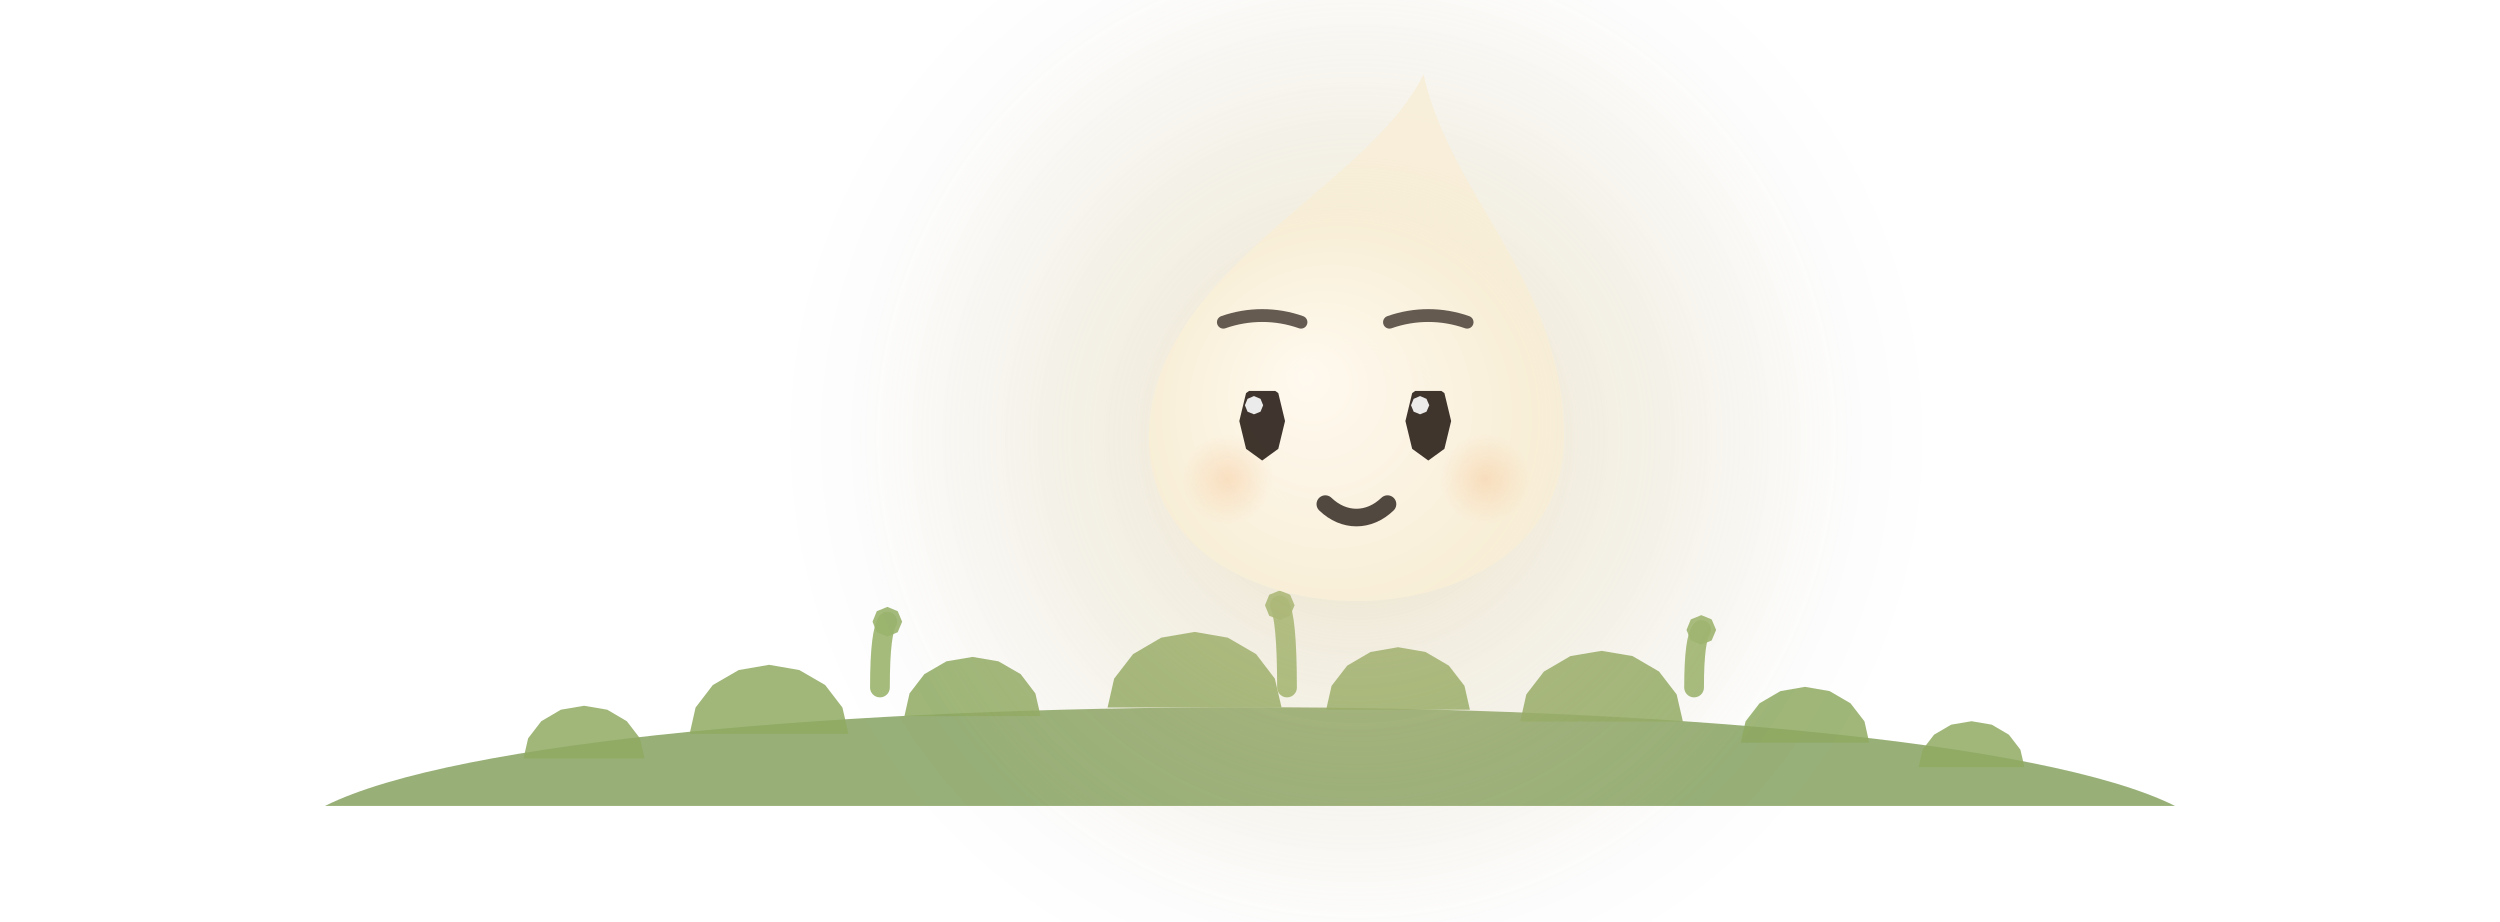
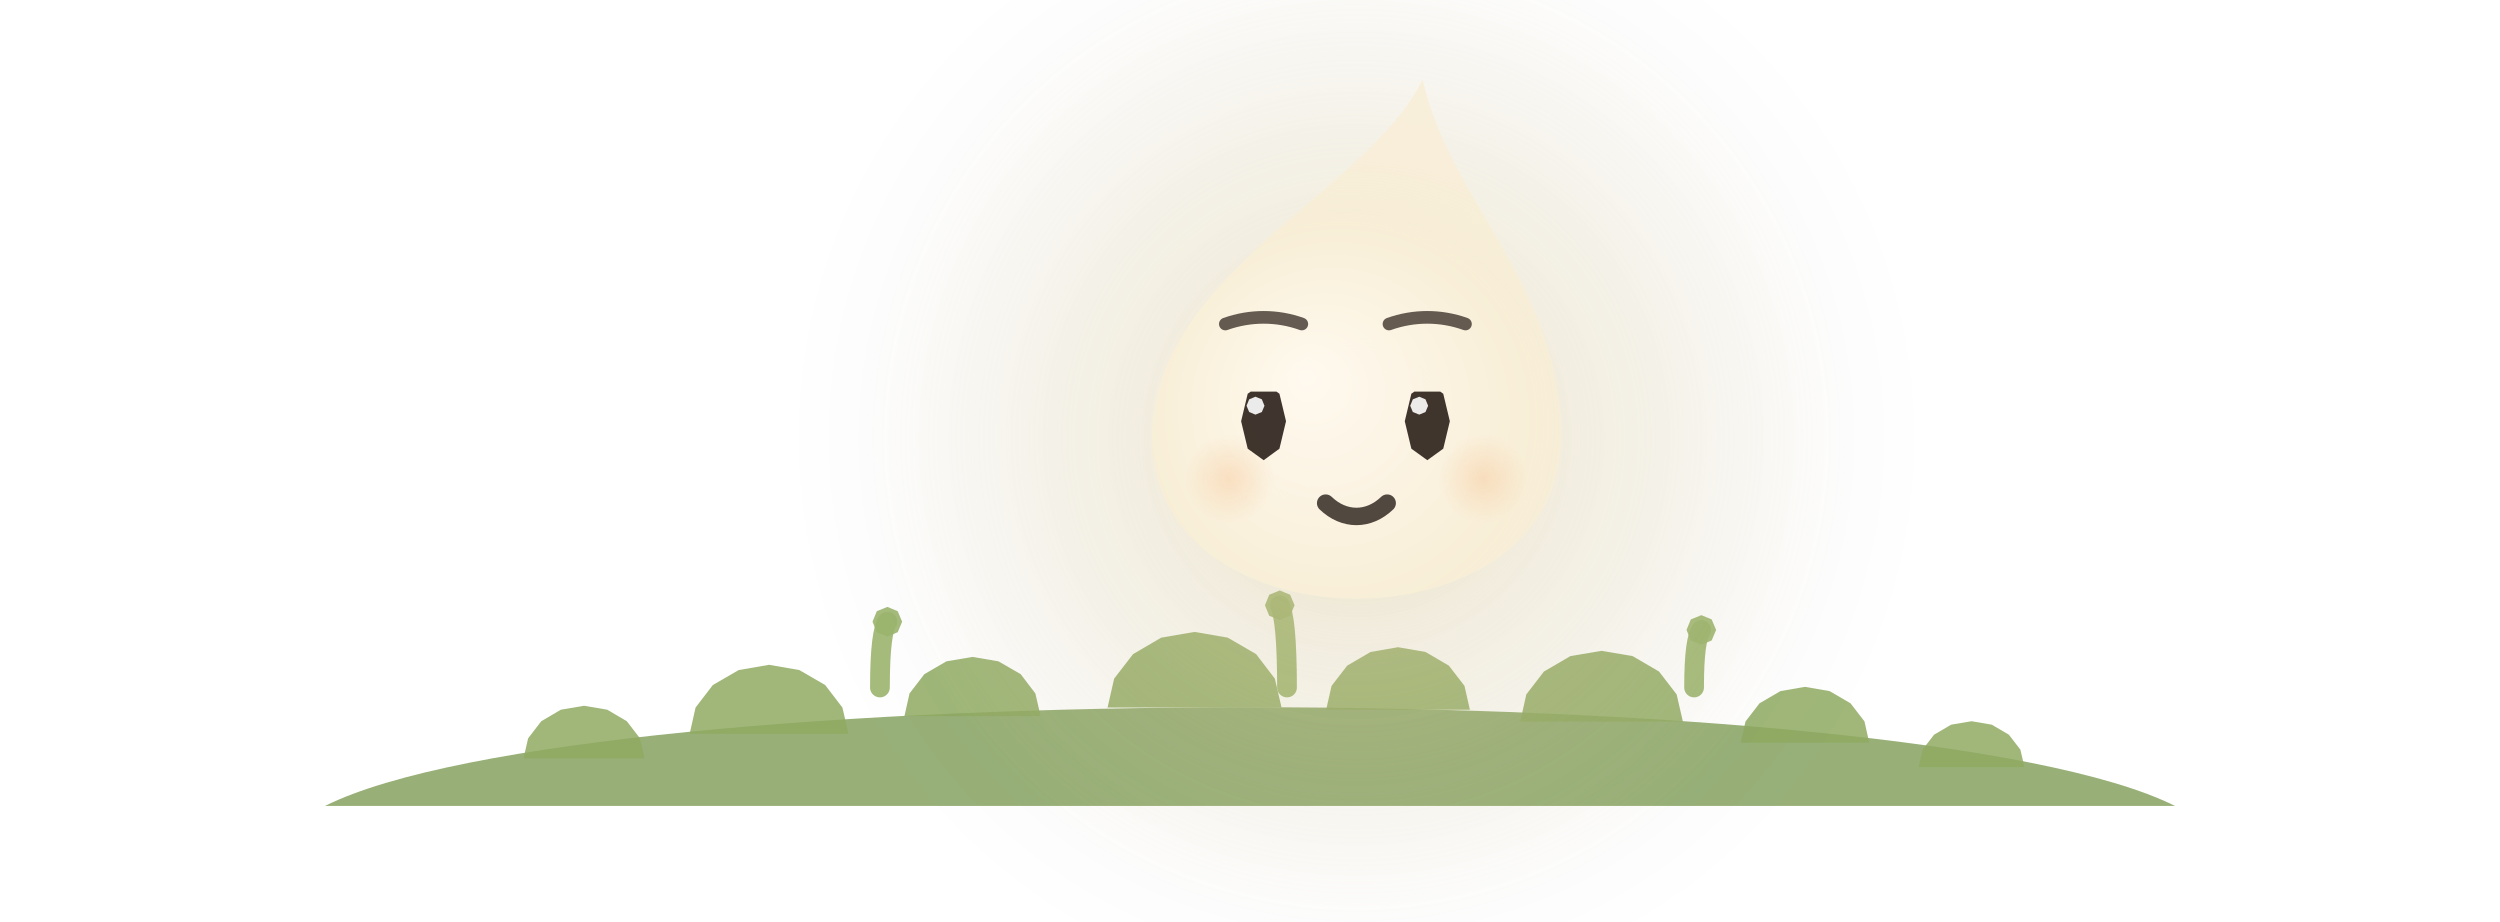
<svg xmlns="http://www.w3.org/2000/svg" width="152" height="56" viewBox="0 0 152 56">
  <defs>
-     <radialGradient id="g1" gradientUnits="userSpaceOnUse" cx="82.47" cy="26.61" r="35.34" fx="82.47" fy="26.61">
+     <radialGradient id="g1" gradientUnits="userSpaceOnUse" cx="82.47" cy="26.61" r="34.83" fx="82.47" fy="26.61">
      <stop offset="0" stop-color="#262924" stop-opacity="0.07" />
      <stop offset="0.6" stop-color="#262924" stop-opacity="0.03" />
      <stop offset="1" stop-color="#262924" stop-opacity="0" />
    </radialGradient>
-     <radialGradient id="g2" gradientUnits="userSpaceOnUse" cx="82.47" cy="26.61" r="30.3" fx="82.47" fy="26.61">
+     <radialGradient id="g2" gradientUnits="userSpaceOnUse" cx="82.47" cy="26.61" r="29.85" fx="82.47" fy="26.61">
      <stop offset="0" stop-color="#e6d39b" stop-opacity="0.52" />
      <stop offset="0.45" stop-color="#e6d39b" stop-opacity="0.23" />
      <stop offset="1" stop-color="#e6d39b" stop-opacity="0" />
    </radialGradient>
-     <radialGradient id="g3" gradientUnits="userSpaceOnUse" cx="82.47" cy="26.61" r="17.04" fx="79.32" fy="22.82">
+     <radialGradient id="g3" gradientUnits="userSpaceOnUse" cx="82.47" cy="26.61" r="16.79" fx="79.36" fy="22.88">
      <stop offset="0" stop-color="#fffaf0" stop-opacity="0.98" />
      <stop offset="0.7" stop-color="#f8eed7" stop-opacity="0.98" />
      <stop offset="1" stop-color="#f8eed7" stop-opacity="0.88" />
    </radialGradient>
-     <radialGradient id="g4" gradientUnits="userSpaceOnUse" cx="74.64" cy="29.13" r="2.78" fx="74.64" fy="29.13">
+     <radialGradient id="g4" gradientUnits="userSpaceOnUse" cx="74.76" cy="29.1" r="2.74" fx="74.76" fy="29.1">
      <stop offset="0" stop-color="#f29e59" stop-opacity="0.23" />
      <stop offset="1" stop-color="#f29e59" stop-opacity="0" />
    </radialGradient>
    <clipPath id="g5">
-       <path d="M73.97 23.77L79.52 23.77L79.52 29.53L73.97 29.53Z" />
+       <path d="M74.09 23.81L79.56 23.81L79.56 29.48L74.09 29.48Z" />
    </clipPath>
-     <radialGradient id="g6" gradientUnits="userSpaceOnUse" cx="90.3" cy="29.13" r="2.78" fx="90.3" fy="29.13">
+     <radialGradient id="g6" gradientUnits="userSpaceOnUse" cx="90.18" cy="29.1" r="2.74" fx="90.18" fy="29.1">
      <stop offset="0" stop-color="#f29e59" stop-opacity="0.23" />
      <stop offset="1" stop-color="#f29e59" stop-opacity="0" />
    </radialGradient>
    <clipPath id="g7">
-       <path d="M84.06 23.77L89.62 23.77L89.62 29.53L84.06 29.53Z" />
+       <path d="M84.04 23.81L89.51 23.81L89.51 29.48L84.04 29.48Z" />
    </clipPath>
  </defs>
  <path d="M19.76 49C35.76 41 116.24 41 132.24 49Z" fill="rgba(127,156,87,0.8)" />
  <path d="M31.83 46.11L32.11 44.89L32.91 43.85L34.1 43.15L35.51 42.91L36.92 43.15L38.11 43.85L38.91 44.89L39.19 46.11" fill="rgba(143,170,98,0.85)" />
  <path d="M41.93 44.62L42.29 43.02L43.34 41.65L44.91 40.74L46.76 40.42L48.6 40.74L50.17 41.65L51.22 43.02L51.59 44.62" fill="rgba(143,170,98,0.85)" />
  <path d="M54.99 43.54L55.3 42.16L56.2 40.99L57.54 40.21L59.13 39.94L60.71 40.21L62.06 40.99L62.95 42.16L63.27 43.54" fill="rgba(143,170,98,0.85)" />
  <path d="M67.34 43.02L67.74 41.26L68.89 39.77L70.6 38.77L72.63 38.42L74.65 38.77L76.37 39.77L77.51 41.26L77.92 43.02" fill="rgba(143,170,98,0.85)" />
  <path d="M80.63 43.15L80.96 41.7L81.91 40.47L83.33 39.64L85 39.35L86.67 39.64L88.09 40.47L89.04 41.7L89.37 43.15" fill="rgba(143,170,98,0.85)" />
  <path d="M92.43 43.87L92.8 42.22L93.87 40.83L95.48 39.89L97.37 39.57L99.26 39.89L100.87 40.83L101.94 42.22L102.32 43.87" fill="rgba(143,170,98,0.85)" />
  <path d="M105.83 45.16L106.13 43.86L106.98 42.76L108.25 42.02L109.74 41.76L111.24 42.02L112.51 42.76L113.36 43.86L113.65 45.16" fill="rgba(143,170,98,0.85)" />
  <path d="M116.65 46.65L116.89 45.58L117.59 44.67L118.63 44.06L119.87 43.85L121.1 44.06L122.14 44.67L122.84 45.58L123.09 46.65" fill="rgba(143,170,98,0.85)" />
  <path d="M53.5 41.8C53.5 39.4 53.68 38.2 53.95 37.8" fill="none" stroke="rgba(155,181,110,0.9)" stroke-width="1.2" stroke-linecap="round" stroke-linejoin="round" />
  <path d="M54.85 37.8L54.58 38.44L53.95 38.7L53.31 38.44L53.05 37.8L53.31 37.16L53.95 36.9L54.58 37.16L54.85 37.8" fill="rgba(155,181,110,0.9)" />
  <path d="M78.25 41.8C78.25 38.8 78.07 37.3 77.81 36.8" fill="none" stroke="rgba(155,181,110,0.9)" stroke-width="1.2" stroke-linecap="round" stroke-linejoin="round" />
  <path d="M78.71 36.8L78.44 37.44L77.81 37.7L77.17 37.44L76.91 36.8L77.17 36.16L77.81 35.9L78.44 36.16L78.71 36.8" fill="rgba(155,181,110,0.9)" />
  <path d="M103 41.8C103 39.7 103.17 38.65 103.44 38.3" fill="none" stroke="rgba(155,181,110,0.9)" stroke-width="1.2" stroke-linecap="round" stroke-linejoin="round" />
  <path d="M104.34 38.3L104.07 38.94L103.44 39.2L102.8 38.94L102.54 38.3L102.8 37.66L103.44 37.4L104.07 37.66L104.34 38.3" fill="rgba(155,181,110,0.9)" />
-   <path d="M117.82 26.61L117.79 27.84L117.73 29.07L117.62 30.3L117.47 31.53L117.28 32.74L117.04 33.96L116.77 35.16L116.45 36.35L116.09 37.53L115.68 38.7L115.24 39.85L114.76 40.98L114.24 42.1L113.68 43.2L113.08 44.28L112.44 45.34L111.77 46.37L111.06 47.38L110.32 48.37L109.55 49.33L108.74 50.26L107.9 51.16L107.02 52.03L106.12 52.87L105.19 53.68L104.23 54.46L103.25 55.2L102.24 55.91L101.2 56.58L100.14 57.22L99.06 57.81L97.96 58.37L96.85 58.9L95.71 59.38L94.56 59.82L93.39 60.22L92.21 60.58L91.02 60.9L89.82 61.18L88.61 61.41L87.39 61.61L86.17 61.76L84.94 61.87L83.7 61.93L82.47 61.95L81.24 61.93L80.01 61.87L78.78 61.76L77.55 61.61L76.33 61.41L75.12 61.18L73.92 60.9L72.73 60.58L71.55 60.22L70.38 59.82L69.23 59.38L68.1 58.9L66.98 58.37L65.88 57.81L64.8 57.22L63.74 56.58L62.71 55.91L61.7 55.2L60.71 54.46L59.75 53.68L58.82 52.87L57.92 52.03L57.05 51.16L56.2 50.26L55.4 49.33L54.62 48.37L53.88 47.38L53.17 46.37L52.5 45.34L51.86 44.28L51.26 43.2L50.7 42.1L50.18 40.98L49.7 39.85L49.26 38.7L48.86 37.53L48.5 36.35L48.18 35.16L47.9 33.96L47.66 32.74L47.47 31.53L47.32 30.3L47.21 29.07L47.15 27.84L47.13 26.61L47.15 25.37L47.21 24.14L47.32 22.91L47.47 21.69L47.66 20.47L47.9 19.26L48.18 18.06L48.5 16.87L48.86 15.69L49.26 14.52L49.7 13.37L50.18 12.23L50.7 11.11L51.26 10.01L51.86 8.94L52.5 7.88L53.17 6.84L53.88 5.83L54.62 4.85L55.4 3.89L56.2 2.96L57.05 2.06L57.92 1.18L58.82 0.34L59.75 -0.47L60.71 -1.24L61.7 -1.99L62.71 -2.69L63.74 -3.37L64.8 -4L65.88 -4.6L66.98 -5.16L68.1 -5.68L69.23 -6.16L70.38 -6.61L71.55 -7.01L72.73 -7.37L73.92 -7.69L75.12 -7.96L76.33 -8.2L77.55 -8.39L78.78 -8.54L80.01 -8.65L81.24 -8.72L82.47 -8.74L83.7 -8.72L84.94 -8.65L86.17 -8.54L87.39 -8.39L88.61 -8.2L89.82 -7.96L91.02 -7.69L92.21 -7.37L93.39 -7.01L94.56 -6.61L95.71 -6.16L96.85 -5.68L97.96 -5.16L99.06 -4.6L100.14 -4L101.2 -3.37L102.24 -2.69L103.25 -1.99L104.23 -1.24L105.19 -0.47L106.12 0.34L107.02 1.18L107.9 2.06L108.74 2.96L109.55 3.89L110.32 4.85L111.06 5.83L111.77 6.84L112.44 7.88L113.08 8.94L113.68 10.01L114.24 11.11L114.76 12.23L115.24 13.37L115.68 14.52L116.09 15.69L116.45 16.87L116.77 18.06L117.04 19.26L117.28 20.47L117.47 21.69L117.62 22.91L117.73 24.14L117.79 25.37L117.82 26.61" fill="url(#g1)" />
-   <path d="M112.77 26.61L112.75 27.66L112.69 28.72L112.6 29.77L112.47 30.82L112.31 31.87L112.1 32.91L111.87 33.94L111.59 34.96L111.28 35.97L110.94 36.97L110.56 37.96L110.15 38.93L109.7 39.89L109.22 40.83L108.71 41.76L108.16 42.66L107.59 43.55L106.98 44.41L106.34 45.26L105.68 46.08L104.98 46.88L104.26 47.65L103.52 48.4L102.74 49.12L101.94 49.81L101.12 50.48L100.28 51.12L99.41 51.72L98.52 52.3L97.62 52.84L96.69 53.36L95.75 53.84L94.79 54.28L93.82 54.7L92.83 55.08L91.83 55.42L90.82 55.73L89.8 56L88.77 56.24L87.73 56.44L86.69 56.61L85.64 56.74L84.58 56.83L83.53 56.88L82.47 56.9L81.41 56.88L80.36 56.83L79.3 56.74L78.25 56.61L77.21 56.44L76.17 56.24L75.14 56L74.12 55.73L73.11 55.42L72.11 55.08L71.12 54.7L70.15 54.28L69.19 53.84L68.25 53.36L67.32 52.84L66.42 52.3L65.53 51.72L64.66 51.12L63.82 50.48L63 49.81L62.2 49.12L61.43 48.4L60.68 47.65L59.96 46.88L59.26 46.08L58.6 45.26L57.96 44.41L57.36 43.55L56.78 42.66L56.23 41.76L55.72 40.83L55.24 39.89L54.79 38.93L54.38 37.96L54 36.97L53.66 35.97L53.35 34.96L53.08 33.94L52.84 32.91L52.64 31.87L52.47 30.82L52.34 29.77L52.25 28.72L52.19 27.66L52.18 26.61L52.19 25.55L52.25 24.49L52.34 23.44L52.47 22.39L52.64 21.35L52.84 20.31L53.08 19.28L53.35 18.26L53.66 17.25L54 16.25L54.38 15.26L54.79 14.29L55.24 13.33L55.72 12.38L56.23 11.46L56.78 10.55L57.36 9.67L57.96 8.8L58.6 7.96L59.26 7.13L59.96 6.34L60.68 5.56L61.43 4.81L62.2 4.09L63 3.4L63.82 2.73L64.66 2.1L65.53 1.49L66.42 0.92L67.32 0.37L68.25 -0.14L69.19 -0.62L70.15 -1.07L71.12 -1.48L72.11 -1.86L73.11 -2.2L74.12 -2.51L75.14 -2.79L76.17 -3.03L77.21 -3.23L78.25 -3.39L79.3 -3.52L80.36 -3.61L81.41 -3.67L82.47 -3.69L83.53 -3.67L84.58 -3.61L85.64 -3.52L86.69 -3.39L87.73 -3.23L88.77 -3.03L89.8 -2.79L90.82 -2.51L91.83 -2.2L92.83 -1.86L93.82 -1.48L94.79 -1.07L95.75 -0.62L96.69 -0.14L97.62 0.37L98.52 0.92L99.41 1.49L100.28 2.1L101.12 2.73L101.94 3.4L102.74 4.09L103.52 4.81L104.26 5.56L104.98 6.34L105.68 7.13L106.34 7.96L106.98 8.8L107.59 9.67L108.16 10.55L108.71 11.46L109.22 12.38L109.7 13.33L110.15 14.29L110.56 15.26L110.94 16.25L111.28 17.25L111.59 18.26L111.87 19.28L112.1 20.31L112.31 21.35L112.47 22.39L112.6 23.44L112.69 24.49L112.75 25.55L112.77 26.61" fill="url(#g2)" />
-   <path d="M69.85 26.61C69.85 39.86 95.09 39.86 95.09 26.61C95.09 17.14 88.25 12.09 86.55 4.52C83.2 11.46 69.85 16.51 69.85 26.61Z" fill="url(#g3)" />
-   <path d="M77.42 29.13L77.23 30.14L76.7 31L75.88 31.62L74.9 31.9L73.88 31.8L72.97 31.35L72.28 30.59L71.91 29.64L71.91 28.62L72.28 27.67L72.97 26.92L73.88 26.46L74.9 26.37L75.88 26.65L76.7 27.26L77.23 28.13L77.42 29.13" fill="url(#g4)" />
-   <path d="M74.38 19.59C75.91 19.05 77.58 19.05 79.1 19.59" fill="none" stroke="rgba(43,33,26,0.72)" stroke-width="0.78" stroke-linecap="round" stroke-linejoin="round" />
+   <path d="M117.3 26.61L117.28 27.82L117.22 29.04L117.11 30.25L116.96 31.45L116.77 32.66L116.54 33.85L116.27 35.03L115.95 36.21L115.6 37.37L115.2 38.52L114.76 39.65L114.29 40.77L113.78 41.88L113.22 42.96L112.63 44.02L112.01 45.06L111.35 46.08L110.65 47.08L109.92 48.05L109.15 49L108.35 49.91L107.52 50.8L106.67 51.66L105.78 52.49L104.86 53.29L103.91 54.05L102.94 54.78L101.95 55.48L100.93 56.14L99.89 56.77L98.82 57.36L97.74 57.91L96.64 58.43L95.52 58.9L94.38 59.34L93.23 59.73L92.07 60.09L90.9 60.4L89.71 60.68L88.52 60.91L87.32 61.1L86.11 61.25L84.9 61.35L83.69 61.42L82.47 61.44L81.26 61.42L80.04 61.35L78.83 61.25L77.62 61.1L76.42 60.91L75.23 60.68L74.04 60.4L72.87 60.09L71.71 59.73L70.56 59.34L69.42 58.9L68.3 58.43L67.2 57.91L66.12 57.36L65.06 56.77L64.01 56.14L62.99 55.48L62 54.78L61.03 54.05L60.08 53.29L59.17 52.49L58.28 51.66L57.42 50.8L56.59 49.91L55.79 49L55.02 48.05L54.29 47.08L53.6 46.08L52.93 45.06L52.31 44.02L51.72 42.96L51.17 41.88L50.65 40.77L50.18 39.65L49.74 38.52L49.35 37.37L48.99 36.21L48.68 35.03L48.4 33.85L48.17 32.66L47.98 31.45L47.83 30.25L47.73 29.04L47.66 27.82L47.64 26.61L47.66 25.39L47.73 24.18L47.83 22.97L47.98 21.76L48.17 20.56L48.4 19.37L48.68 18.18L48.99 17.01L49.35 15.84L49.74 14.7L50.18 13.56L50.65 12.44L51.17 11.34L51.72 10.26L52.31 9.19L52.93 8.15L53.6 7.13L54.29 6.14L55.02 5.16L55.79 4.22L56.59 3.3L57.42 2.41L58.28 1.55L59.17 0.72L60.08 -0.07L61.03 -0.84L62 -1.57L62.99 -2.27L64.01 -2.93L65.06 -3.56L66.12 -4.15L67.2 -4.7L68.3 -5.21L69.42 -5.69L70.56 -6.12L71.71 -6.52L72.87 -6.87L74.04 -7.19L75.23 -7.46L76.42 -7.69L77.62 -7.88L78.83 -8.03L80.04 -8.14L81.26 -8.2L82.47 -8.22L83.69 -8.2L84.9 -8.14L86.11 -8.03L87.32 -7.88L88.52 -7.69L89.71 -7.46L90.9 -7.19L92.07 -6.87L93.23 -6.52L94.38 -6.12L95.52 -5.69L96.64 -5.21L97.74 -4.7L98.82 -4.15L99.89 -3.56L100.93 -2.93L101.95 -2.27L102.94 -1.57L103.91 -0.84L104.86 -0.07L105.78 0.72L106.67 1.55L107.52 2.41L108.35 3.3L109.15 4.22L109.92 5.16L110.65 6.14L111.35 7.13L112.01 8.15L112.63 9.19L113.22 10.26L113.78 11.34L114.29 12.44L114.76 13.56L115.2 14.7L115.6 15.84L115.95 17.01L116.27 18.18L116.54 19.37L116.77 20.56L116.96 21.76L117.11 22.97L117.22 24.18L117.28 25.39L117.3 26.61" fill="url(#g1)" />
+   <path d="M112.32 26.61L112.31 27.65L112.25 28.69L112.16 29.73L112.03 30.76L111.87 31.79L111.67 32.81L111.44 33.83L111.17 34.84L110.86 35.83L110.52 36.82L110.15 37.79L109.74 38.75L109.3 39.69L108.83 40.62L108.32 41.53L107.79 42.43L107.22 43.3L106.62 44.16L106 44.99L105.34 45.8L104.66 46.58L103.95 47.35L103.21 48.08L102.45 48.79L101.66 49.48L100.85 50.13L100.02 50.76L99.16 51.36L98.29 51.92L97.4 52.46L96.49 52.97L95.56 53.44L94.61 53.88L93.65 54.29L92.68 54.66L91.7 55L90.7 55.3L89.69 55.57L88.68 55.81L87.65 56.01L86.63 56.17L85.59 56.3L84.55 56.39L83.51 56.44L82.47 56.46L81.43 56.44L80.39 56.39L79.35 56.3L78.32 56.17L77.29 56.01L76.26 55.81L75.25 55.57L74.24 55.3L73.25 55L72.26 54.66L71.29 54.29L70.33 53.88L69.38 53.44L68.46 52.97L67.54 52.46L66.65 51.92L65.78 51.36L64.92 50.76L64.09 50.13L63.28 49.48L62.49 48.79L61.73 48.08L61 47.35L60.29 46.58L59.6 45.8L58.95 44.99L58.32 44.16L57.72 43.3L57.15 42.43L56.62 41.53L56.11 40.62L55.64 39.69L55.2 38.75L54.79 37.79L54.42 36.82L54.08 35.83L53.77 34.84L53.5 33.83L53.27 32.81L53.07 31.79L52.91 30.76L52.78 29.73L52.69 28.69L52.64 27.65L52.62 26.61L52.64 25.57L52.69 24.52L52.78 23.49L52.91 22.45L53.07 21.42L53.27 20.4L53.5 19.39L53.77 18.38L54.08 17.38L54.42 16.4L54.79 15.42L55.2 14.46L55.64 13.52L56.11 12.59L56.62 11.68L57.15 10.79L57.72 9.91L58.32 9.06L58.95 8.23L59.6 7.42L60.29 6.63L61 5.87L61.73 5.13L62.49 4.42L63.28 3.74L64.09 3.08L64.92 2.46L65.78 1.86L66.65 1.29L67.54 0.75L68.46 0.25L69.38 -0.22L70.33 -0.67L71.29 -1.07L72.26 -1.45L73.25 -1.79L74.24 -2.09L75.25 -2.36L76.26 -2.59L77.29 -2.79L78.32 -2.96L79.35 -3.08L80.39 -3.17L81.43 -3.23L82.47 -3.25L83.51 -3.23L84.55 -3.17L85.59 -3.08L86.63 -2.96L87.65 -2.79L88.68 -2.59L89.69 -2.36L90.7 -2.09L91.7 -1.79L92.68 -1.45L93.65 -1.07L94.61 -0.67L95.56 -0.22L96.49 0.25L97.4 0.75L98.29 1.29L99.16 1.86L100.02 2.46L100.85 3.08L101.66 3.74L102.45 4.42L103.21 5.13L103.95 5.87L104.66 6.63L105.34 7.42L106 8.23L106.62 9.06L107.22 9.91L107.79 10.79L108.32 11.68L108.83 12.59L109.3 13.52L109.74 14.46L110.15 15.42L110.52 16.4L110.86 17.38L111.17 18.38L111.44 19.39L111.67 20.4L111.87 21.42L112.03 22.45L112.16 23.49L112.25 24.52L112.31 25.57L112.32 26.61" fill="url(#g2)" />
+   <path d="M70.03 26.61C70.03 39.67 94.91 39.67 94.91 26.61C94.91 17.28 88.17 12.3 86.49 4.84C83.19 11.68 70.03 16.66 70.03 26.61Z" fill="url(#g3)" />
+   <path d="M77.5 29.1L77.31 30.08L76.78 30.94L75.98 31.54L75.01 31.82L74.01 31.73L73.11 31.28L72.43 30.54L72.07 29.6L72.07 28.59L72.43 27.65L73.11 26.91L74.01 26.46L75.01 26.37L75.98 26.65L76.78 27.25L77.31 28.11L77.5 29.1" fill="url(#g4)" />
+   <path d="M74.5 19.7C76.01 19.16 77.65 19.16 79.15 19.7" fill="none" stroke="rgba(43,33,26,0.72)" stroke-width="0.77" stroke-linecap="round" stroke-linejoin="round" />
  <g clip-path="url(#g5)">
-     <path d="M78.13 25.6L77.72 27.29L76.74 28L75.76 27.29L75.35 25.6L75.76 23.9L76.74 23.2L77.72 23.9L78.13 25.6" fill="rgba(43,33,26,0.9)" />
-     <path d="M76.8 24.64L76.64 25.03L76.24 25.19L75.85 25.03L75.69 24.64L75.85 24.25L76.24 24.08L76.64 24.25L76.8 24.64" fill="rgba(255,255,255,0.9)" />
+     <path d="M78.19 25.61L77.79 27.28L76.83 27.98L75.86 27.28L75.46 25.61L75.86 23.94L76.83 23.25L77.79 23.94L78.19 25.61" fill="rgba(43,33,26,0.9)" />
+     <path d="M76.88 24.67L76.72 25.05L76.33 25.21L75.95 25.05L75.79 24.67L75.95 24.28L76.33 24.12L76.72 24.28L76.88 24.67" fill="rgba(255,255,255,0.9)" />
  </g>
-   <path d="M93.07 29.13L92.89 30.14L92.35 31L91.53 31.62L90.55 31.9L89.54 31.8L88.62 31.35L87.94 30.59L87.57 29.64L87.57 28.62L87.94 27.67L88.62 26.92L89.54 26.46L90.55 26.37L91.53 26.65L92.35 27.26L92.89 28.13L93.07 29.13" fill="url(#g6)" />
-   <path d="M84.48 19.59C86.01 19.05 87.67 19.05 89.2 19.59" fill="none" stroke="rgba(43,33,26,0.72)" stroke-width="0.78" stroke-linecap="round" stroke-linejoin="round" />
+   <path d="M92.92 29.1L92.73 30.08L92.21 30.94L91.4 31.54L90.44 31.82L89.43 31.73L88.53 31.28L87.86 30.54L87.49 29.6L87.49 28.59L87.86 27.65L88.53 26.91L89.43 26.46L90.44 26.37L91.4 26.65L92.21 27.25L92.73 28.11L92.92 29.1" fill="url(#g6)" />
+   <path d="M84.45 19.7C85.96 19.16 87.6 19.16 89.1 19.7" fill="none" stroke="rgba(43,33,26,0.72)" stroke-width="0.77" stroke-linecap="round" stroke-linejoin="round" />
  <g clip-path="url(#g7)">
-     <path d="M88.23 25.6L87.82 27.29L86.84 28L85.86 27.29L85.45 25.6L85.86 23.9L86.84 23.2L87.82 23.9L88.23 25.6" fill="rgba(43,33,26,0.9)" />
-     <path d="M86.9 24.64L86.73 25.03L86.34 25.19L85.95 25.03L85.79 24.64L85.95 24.25L86.34 24.08L86.73 24.25L86.9 24.64" fill="rgba(255,255,255,0.9)" />
+     <path d="M88.15 25.61L87.75 27.28L86.78 27.98L85.81 27.28L85.41 25.61L85.81 23.94L86.78 23.25L87.75 23.94L88.15 25.61" fill="rgba(43,33,26,0.9)" />
+     <path d="M86.83 24.67L86.67 25.05L86.29 25.21L85.9 25.05L85.74 24.67L85.9 24.28L86.29 24.12L86.67 24.28L86.83 24.67" fill="rgba(255,255,255,0.9)" />
  </g>
-   <path d="M80.58 30.65C81.71 31.74 83.23 31.74 84.36 30.65" fill="none" stroke="rgba(43,33,26,0.81)" stroke-width="1.07" stroke-linecap="round" stroke-linejoin="round" />
+   <path d="M80.6 30.59C81.72 31.67 83.22 31.67 84.34 30.59" fill="none" stroke="rgba(43,33,26,0.81)" stroke-width="1.06" stroke-linecap="round" stroke-linejoin="round" />
</svg>
